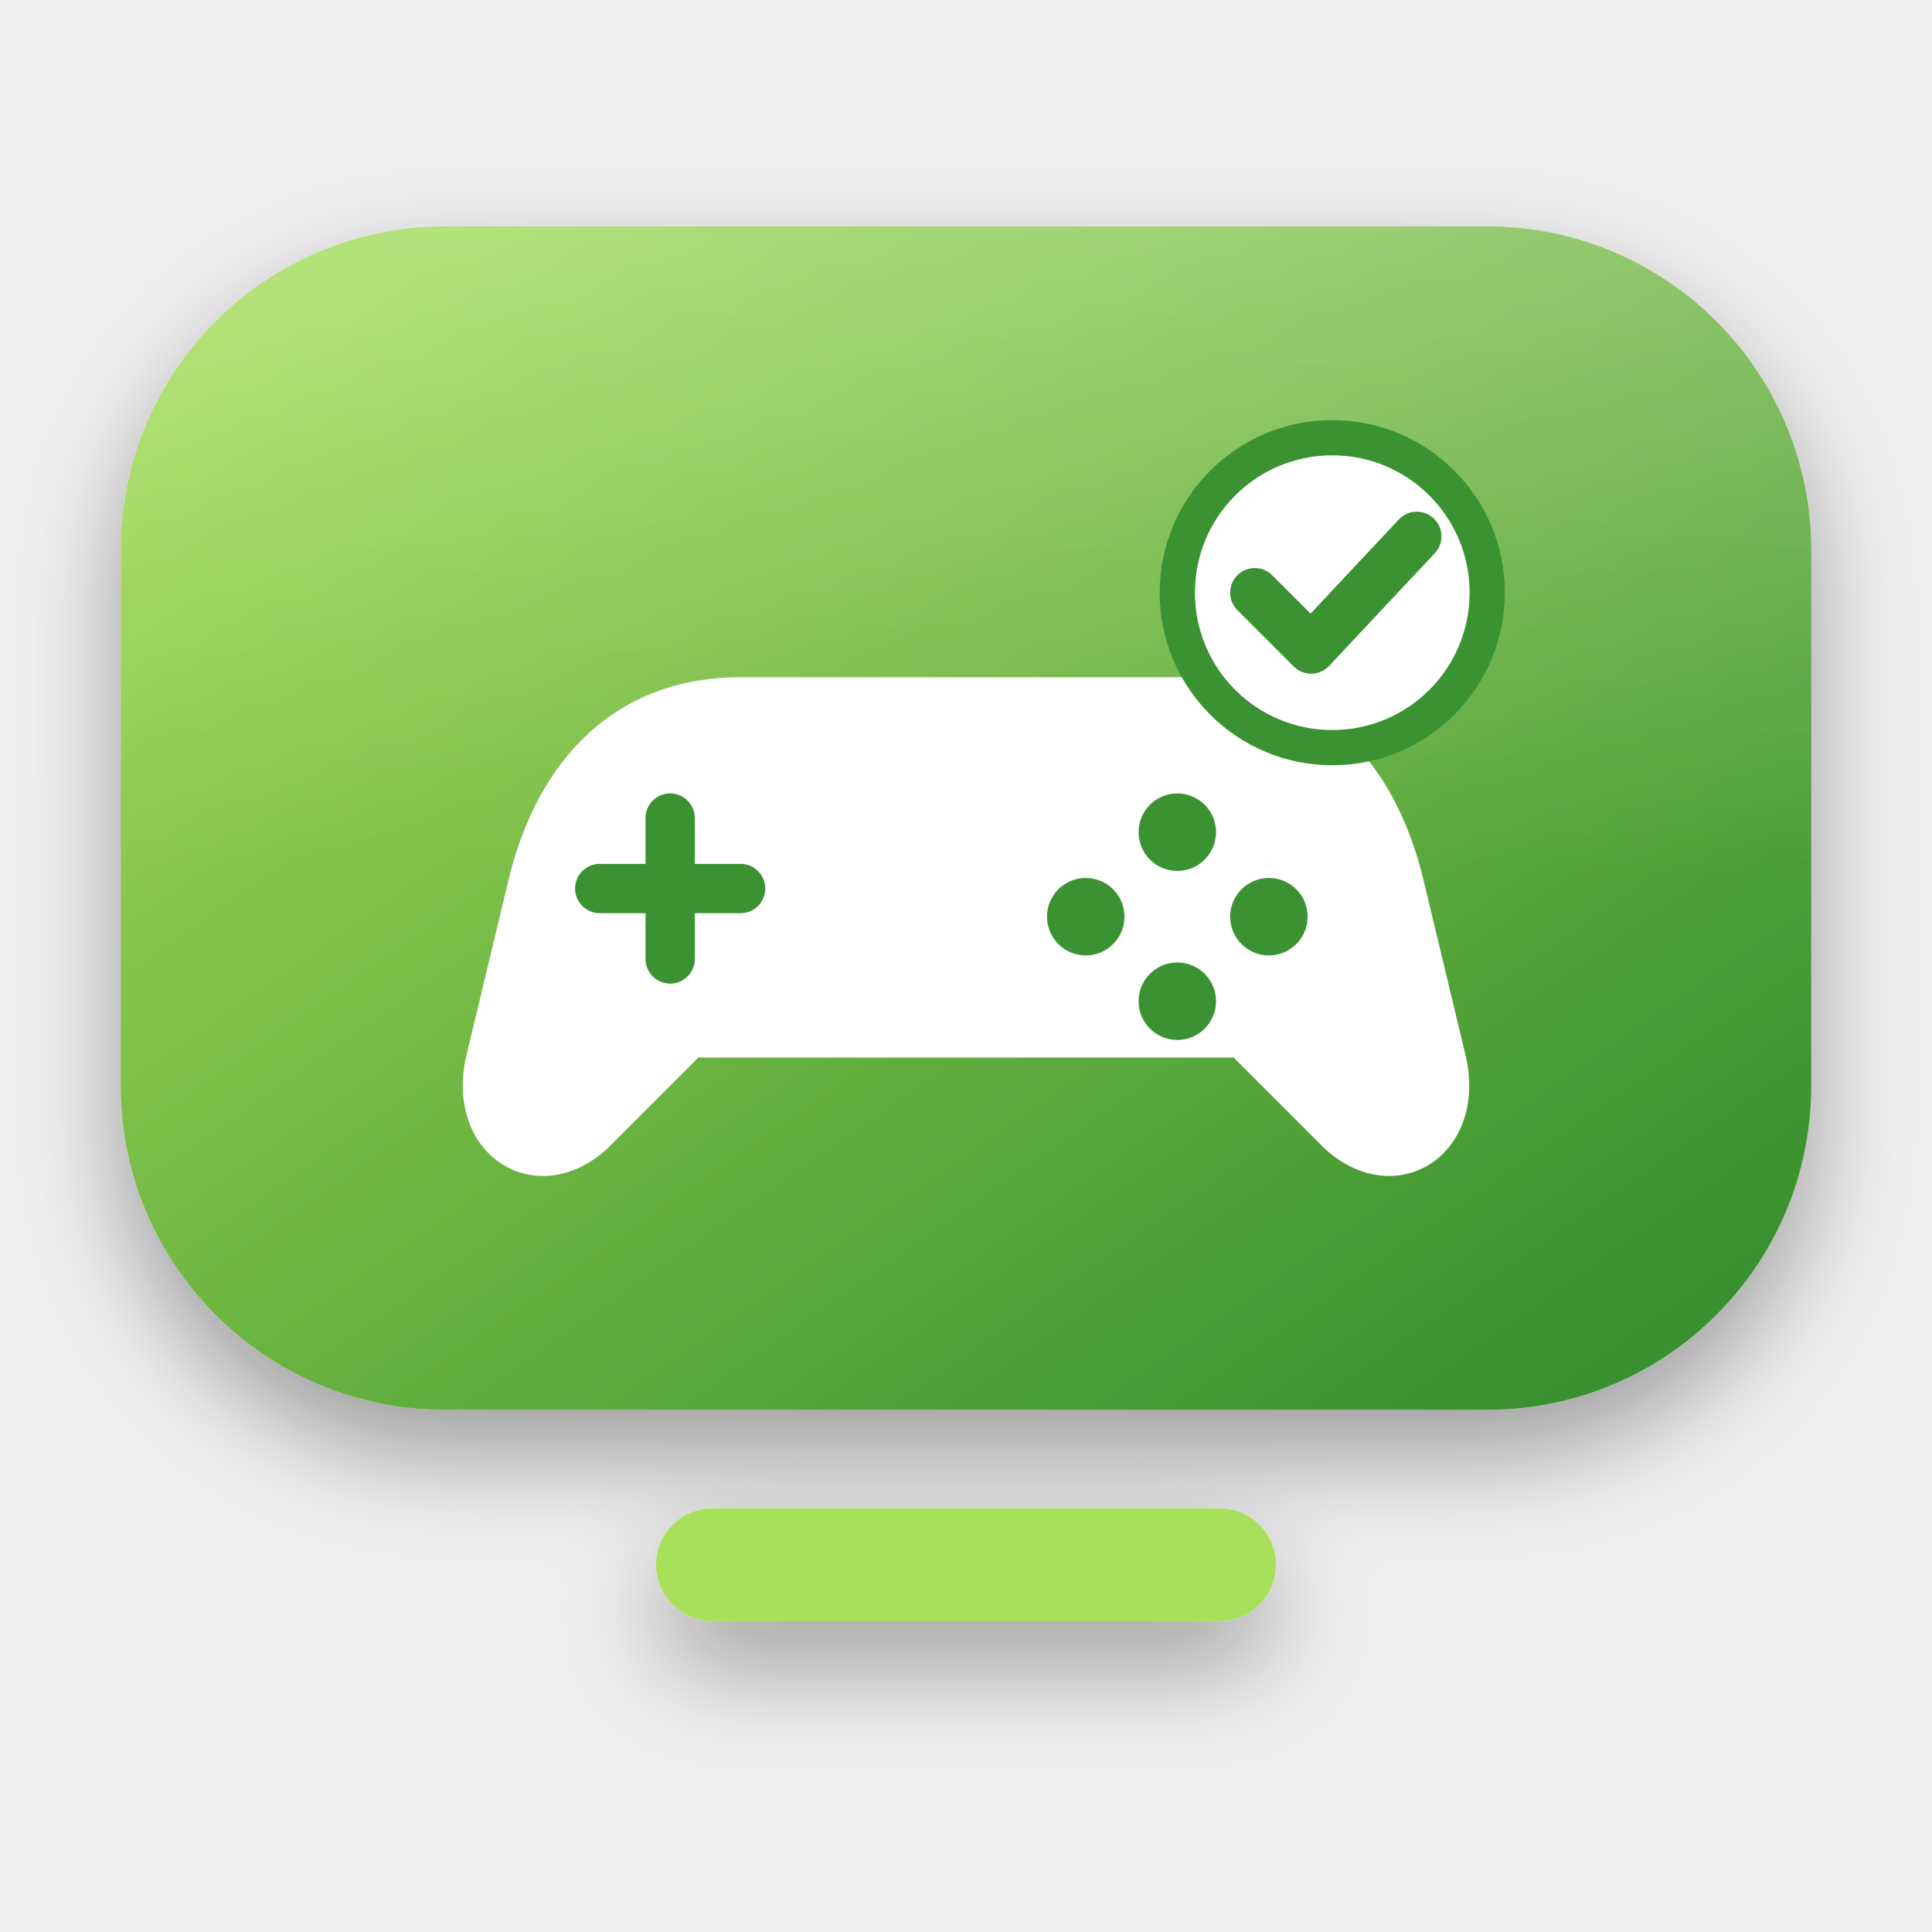
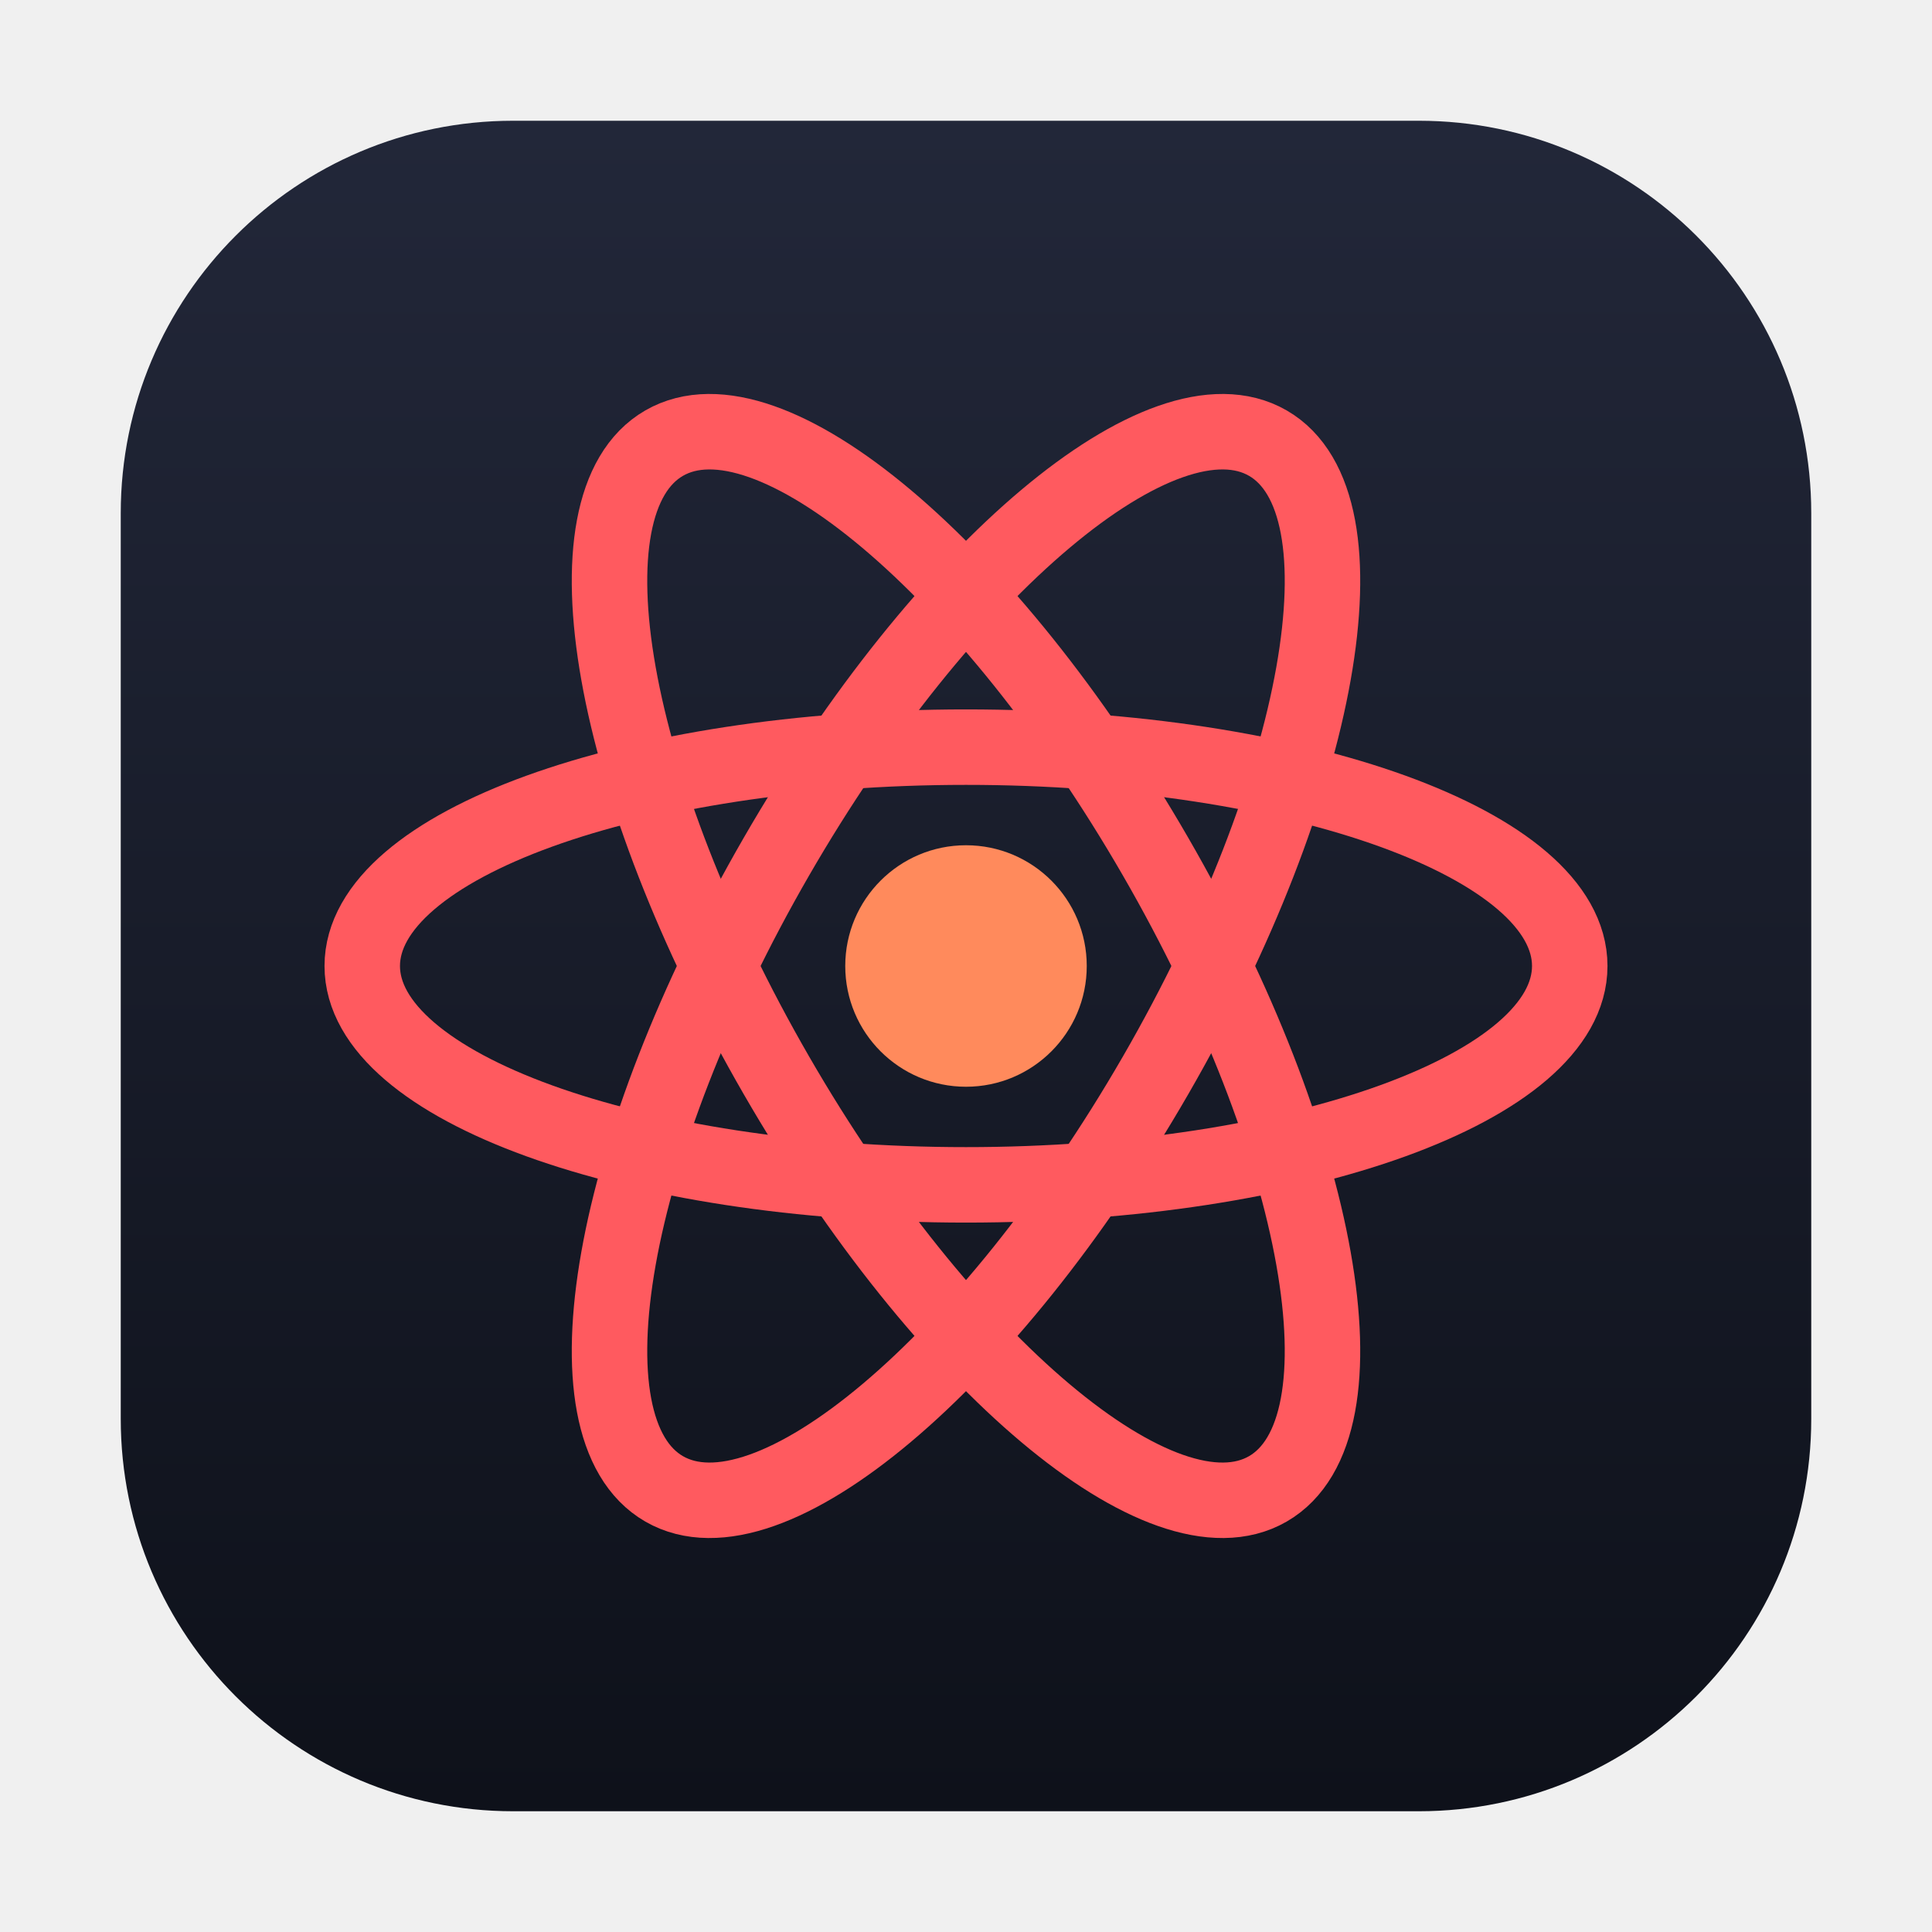
- <svg xmlns="http://www.w3.org/2000/svg" width="256" height="256" viewBox="0 0 256 256">
+ <svg xmlns="http://www.w3.org/2000/svg" viewBox="0 0 512 512" width="512" height="512">
  <defs>
-     <linearGradient id="screen" x1="0" y1="0" x2="1" y2="1">
-       <stop offset="0" stop-color="#A9E05A" />
-       <stop offset="1" stop-color="#2F8A2A" />
+     <linearGradient id="tile" x1="0" y1="0" x2="0" y2="1">
+       <stop offset="0" stop-color="#222739" />
+       <stop offset="1" stop-color="#0e111a" />
    </linearGradient>
-     <linearGradient id="gloss" x1="0" y1="0" x2="0" y2="1">
-       <stop offset="0" stop-color="#FFFFFF" stop-opacity="0.22" />
-       <stop offset="0.55" stop-color="#FFFFFF" stop-opacity="0" />
-     </linearGradient>
-     <filter id="shadow" x="-20%" y="-20%" width="140%" height="150%">
-       <feDropShadow dx="0" dy="6" stdDeviation="7" flood-color="#000000" flood-opacity="0.35" />
-     </filter>
-     <symbol id="emblem" viewBox="0 0 240 204">
-       <rect x="0" y="0" width="240" height="168" rx="46" fill="url(#screen)" />
-       <rect x="0" y="0" width="240" height="168" rx="46" fill="url(#gloss)" />
-       <path d="M88 64 H152 C170 64 181 76 185 93 L191 118 C194 132 181 140 171 131 L158 118 H82 L69 131 C59 140 46 132 49 118 L55 93 C59 76 70 64 88 64 Z" fill="#FFFFFF" />
-       <path d="M78 84 V104 M68 94 H88" stroke="#3B9230" stroke-width="7" stroke-linecap="round" />
-       <circle cx="150" cy="86" r="5.5" fill="#3B9230" />
-       <circle cx="163" cy="98" r="5.5" fill="#3B9230" />
-       <circle cx="137" cy="98" r="5.5" fill="#3B9230" />
-       <circle cx="150" cy="110" r="5.5" fill="#3B9230" />
-       <circle cx="172" cy="52" r="22" fill="#FFFFFF" stroke="#3B9230" stroke-width="5" />
-       <path d="M161 52 L169 60 L184 44" fill="none" stroke="#3B9230" stroke-width="7" stroke-linecap="round" stroke-linejoin="round" />
-       <rect x="76" y="182" width="88" height="16" rx="8" fill="#A9E05A" />
-     </symbol>
  </defs>
-   <use href="#emblem" x="16" y="30" width="224" height="190.4" filter="url(#shadow)" />
+   <rect x="32" y="32" width="448" height="448" rx="104" fill="url(#tile)" />
+   <g fill="none" stroke="#ff5a5f" stroke-width="20">
+     <ellipse cx="256" cy="256" rx="160" ry="58" />
+     <ellipse cx="256" cy="256" rx="160" ry="58" transform="rotate(60 256 256)" />
+     <ellipse cx="256" cy="256" rx="160" ry="58" transform="rotate(120 256 256)" />
+   </g>
+   <circle cx="256" cy="256" r="32" fill="#ff8a5c" />
</svg>
